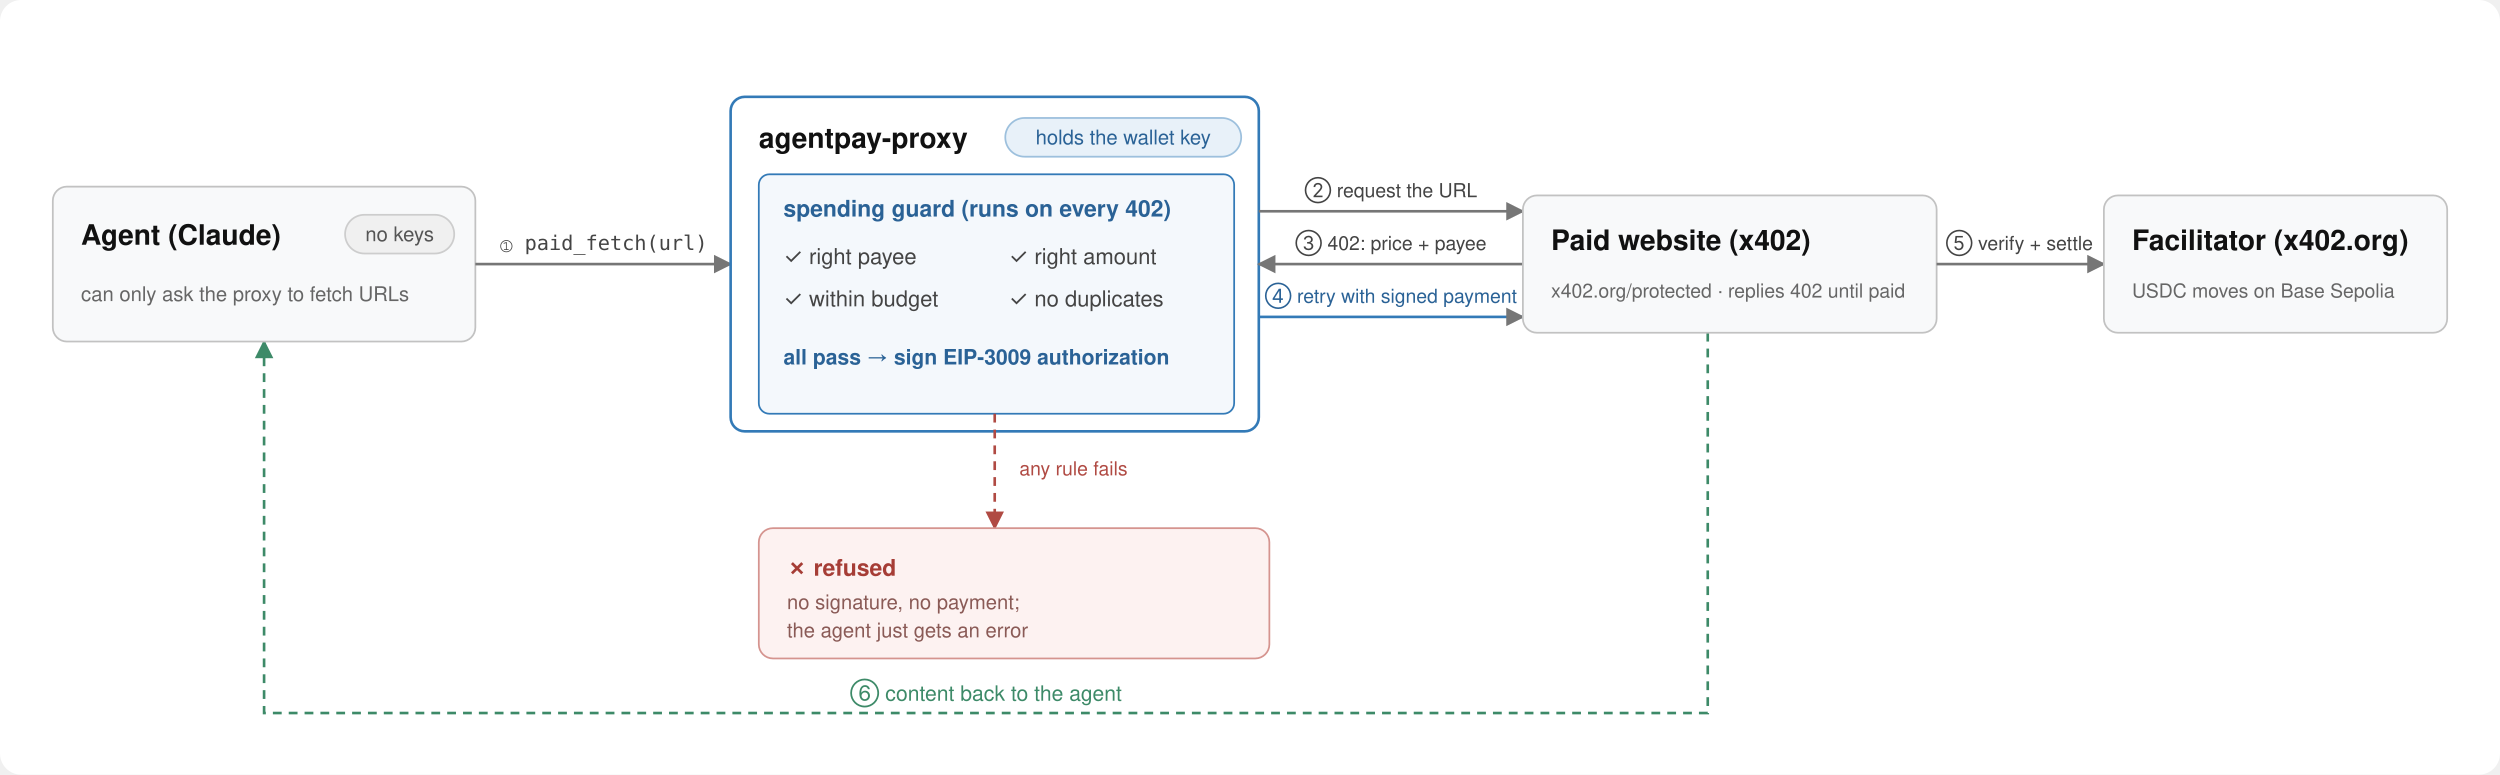
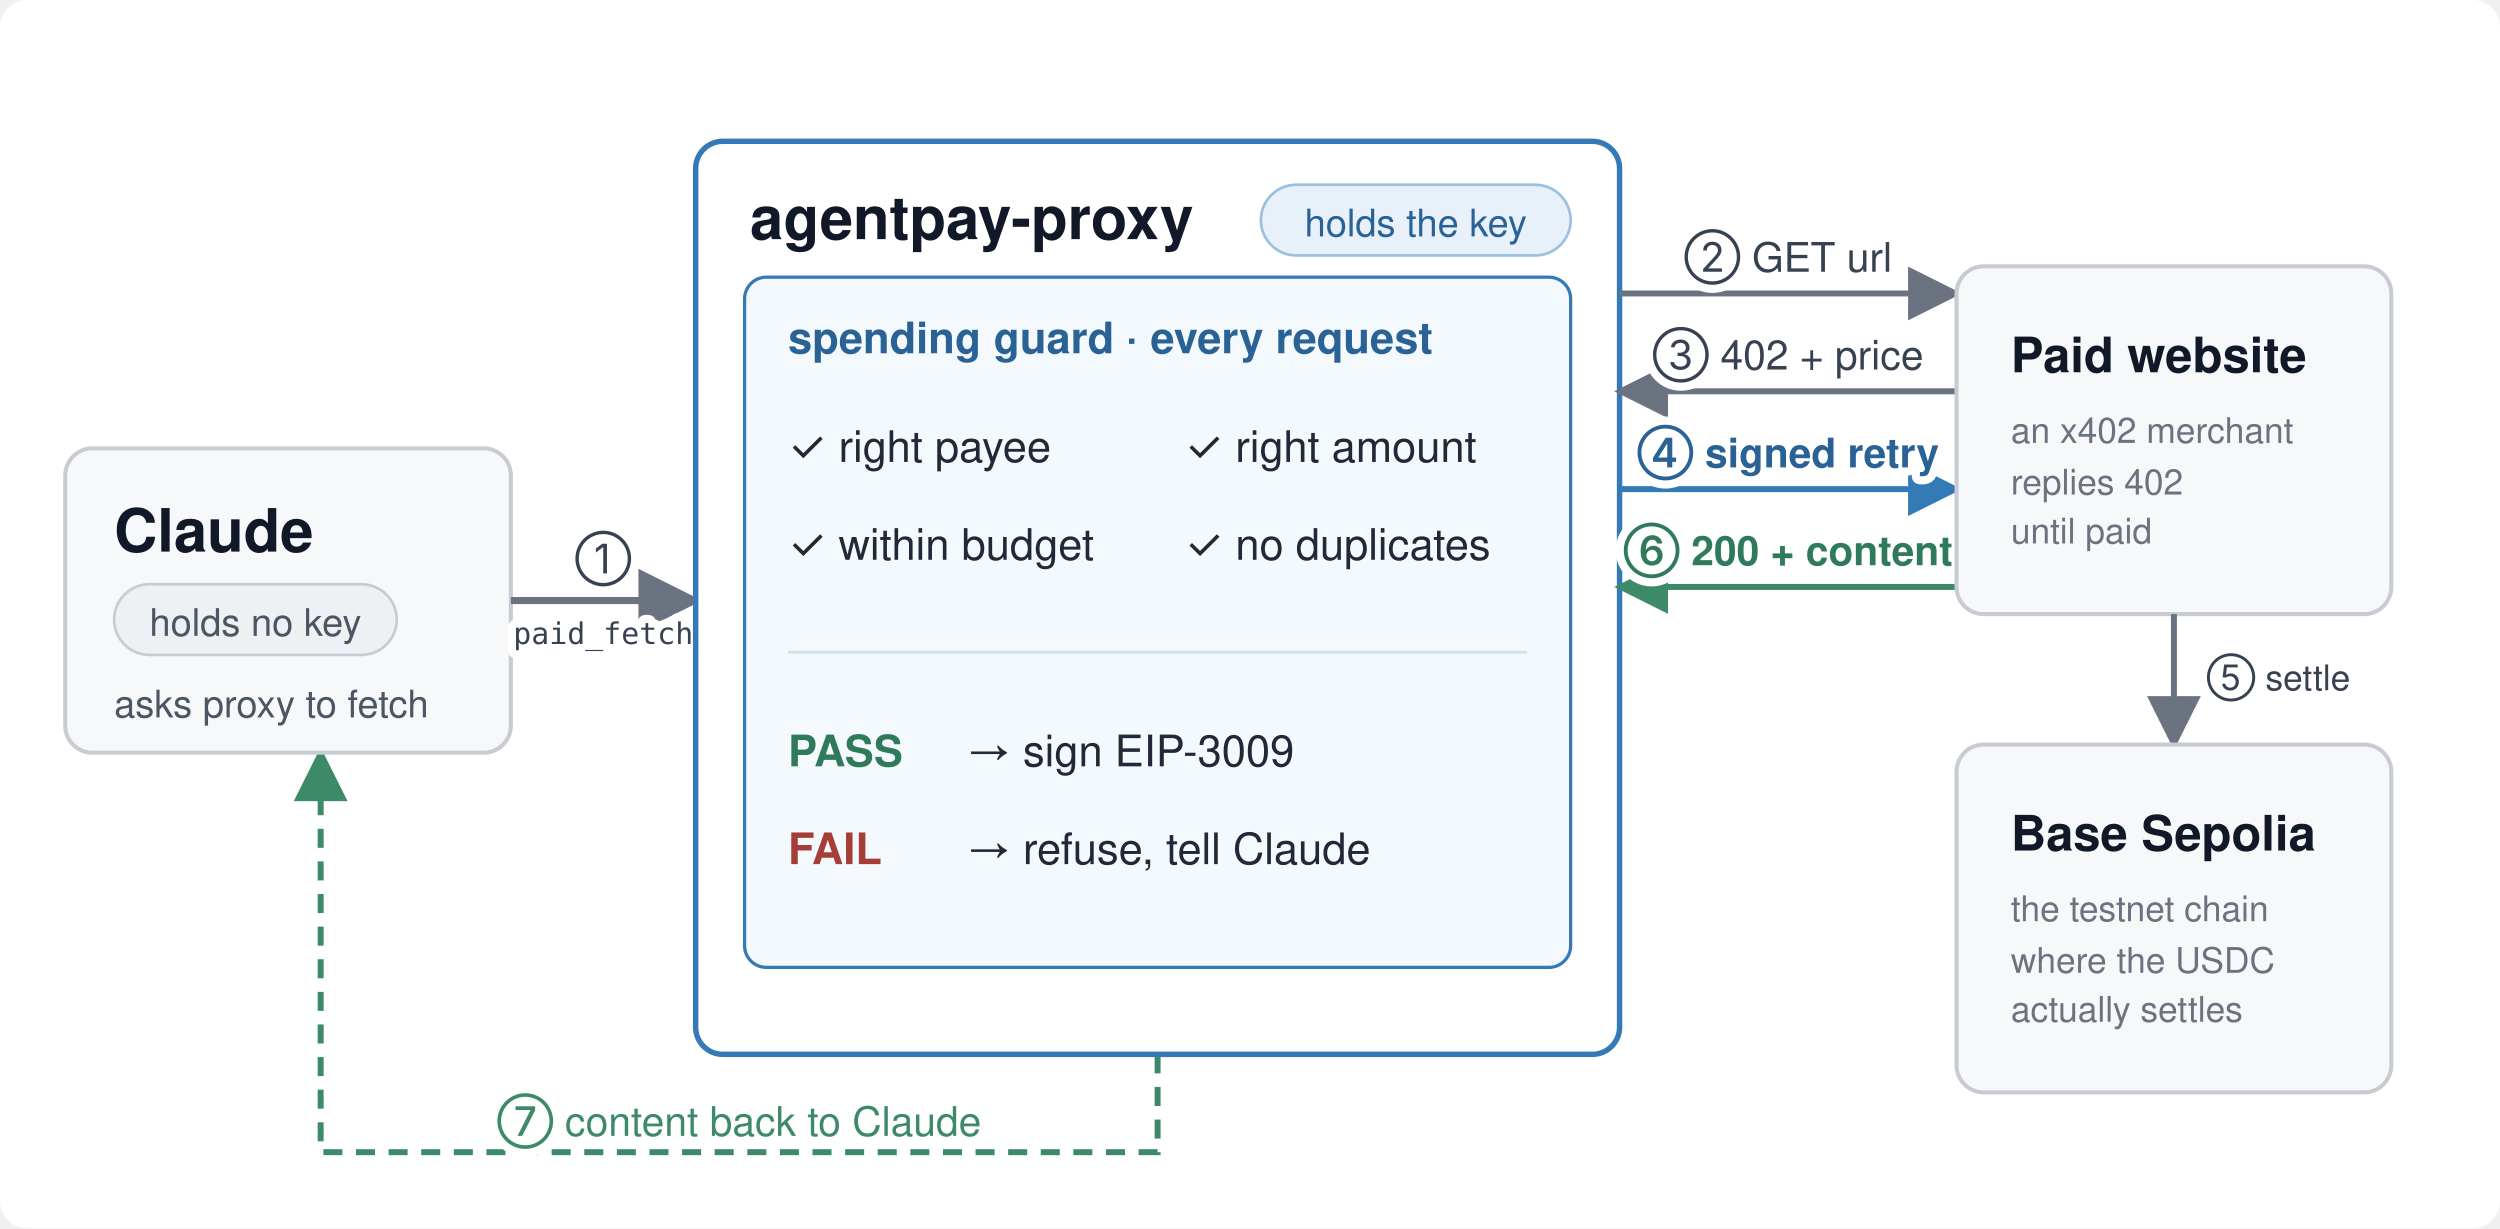
- <svg xmlns="http://www.w3.org/2000/svg" viewBox="0 0 1420 440" role="img" font-family="-apple-system, BlinkMacSystemFont, 'Segoe UI', Helvetica, Arial, sans-serif">
+ <svg xmlns="http://www.w3.org/2000/svg" viewBox="0 0 920 452" role="img" font-family="-apple-system, BlinkMacSystemFont, 'Segoe UI', Helvetica, Arial, sans-serif">
  <defs>
-     <marker id="a-grey" viewBox="0 0 10 10" refX="9" refY="5" markerWidth="7" markerHeight="7" orient="auto-start-reverse">
-       <path d="M0,0 L10,5 L0,10 z" fill="#767676" />
+     <marker id="a-grey" viewBox="0 0 10 10" refX="9" refY="5" markerWidth="9" markerHeight="9" orient="auto-start-reverse">
+       <path d="M0,0 L10,5 L0,10 z" fill="#6b7280" />
    </marker>
-     <marker id="a-red" viewBox="0 0 10 10" refX="9" refY="5" markerWidth="7" markerHeight="7" orient="auto-start-reverse">
-       <path d="M0,0 L10,5 L0,10 z" fill="#b04a43" />
+     <marker id="a-blue" viewBox="0 0 10 10" refX="9" refY="5" markerWidth="9" markerHeight="9" orient="auto-start-reverse">
+       <path d="M0,0 L10,5 L0,10 z" fill="#337ab7" />
    </marker>
-     <marker id="a-green" viewBox="0 0 10 10" refX="9" refY="5" markerWidth="7" markerHeight="7" orient="auto-start-reverse">
+     <marker id="a-green" viewBox="0 0 10 10" refX="9" refY="5" markerWidth="9" markerHeight="9" orient="auto-start-reverse">
      <path d="M0,0 L10,5 L0,10 z" fill="#3d8a68" />
    </marker>
  </defs>
-   <rect x="0" y="0" width="1420" height="440" rx="12" fill="#ffffff" />
-   <path d="M 970 189 L 970 405 L 150 405 L 150 194" fill="none" stroke="#3d8a68" stroke-width="1.5" stroke-dasharray="5 4" marker-end="url(#a-green)" />
-   <text x="560" y="398" font-size="12" fill="#3d8a68" text-anchor="middle" paint-order="stroke" stroke="#ffffff" stroke-width="4" stroke-linejoin="round">⑥ content back to the agent</text>
-   <rect x="30" y="106" width="240" height="88" rx="8" fill="#f8f9fa" stroke="#c2c2c2" />
-   <text x="46" y="139" font-size="16" font-weight="600" fill="#111111">Agent (Claude)</text>
-   <rect x="196" y="122" width="62" height="22" rx="11" fill="#f0f0f0" stroke="#cdcdcd" />
-   <text x="227" y="137" font-size="11.5" fill="#555555" text-anchor="middle">no keys</text>
-   <text x="46" y="171" font-size="11.5" fill="#666666">can only ask the proxy to fetch URLs</text>
-   <line x1="270" y1="150" x2="415" y2="150" stroke="#767676" stroke-width="1.5" marker-end="url(#a-grey)" />
-   <text x="343" y="142" font-size="11.5" fill="#444444" text-anchor="middle" font-family="SFMono-Regular, Menlo, Consolas, monospace" paint-order="stroke" stroke="#ffffff" stroke-width="4" stroke-linejoin="round">① paid_fetch(url)</text>
-   <rect x="415" y="55" width="300" height="190" rx="8" fill="#ffffff" stroke="#337ab7" stroke-width="1.5" />
-   <text x="431" y="84" font-size="16" font-weight="600" fill="#111111">agentpay-proxy</text>
-   <rect x="571" y="67" width="134" height="22" rx="11" fill="#e8f1f9" stroke="#9dc0dd" />
-   <text x="638" y="82" font-size="11.5" fill="#2a6296" text-anchor="middle">holds the wallet key</text>
-   <rect x="431" y="99" width="270" height="136" rx="6" fill="#f4f8fc" stroke="#337ab7" />
-   <text x="445" y="123" font-size="13" font-weight="600" fill="#2a6296">spending guard (runs on every 402)</text>
-   <text x="445" y="150" font-size="12.5" fill="#444444">✓ right payee</text>
-   <text x="573" y="150" font-size="12.5" fill="#444444">✓ right amount</text>
-   <text x="445" y="174" font-size="12.5" fill="#444444">✓ within budget</text>
-   <text x="573" y="174" font-size="12.5" fill="#444444">✓ no duplicates</text>
-   <text x="445" y="207" font-size="12" font-weight="600" fill="#2a6296">all pass → sign EIP-3009 authorization</text>
-   <line x1="565" y1="235" x2="565" y2="300" stroke="#b04a43" stroke-width="1.5" stroke-dasharray="5 4" marker-end="url(#a-red)" />
-   <text x="579" y="270" font-size="11" fill="#b04a43" paint-order="stroke" stroke="#ffffff" stroke-width="4" stroke-linejoin="round">any rule fails</text>
-   <rect x="431" y="300" width="290" height="74" rx="8" fill="#fdf2f1" stroke="#d5948f" />
-   <text x="447" y="327" font-size="13" font-weight="600" fill="#a63d36">✗ refused</text>
-   <text x="447" y="346" font-size="11.5" fill="#8a5a56">no signature, no payment;</text>
-   <text x="447" y="362" font-size="11.5" fill="#8a5a56">the agent just gets an error</text>
-   <line x1="715" y1="120" x2="865" y2="120" stroke="#767676" stroke-width="1.5" marker-end="url(#a-grey)" />
-   <line x1="865" y1="150" x2="715" y2="150" stroke="#767676" stroke-width="1.5" marker-end="url(#a-grey)" />
-   <line x1="715" y1="180" x2="865" y2="180" stroke="#337ab7" stroke-width="1.5" marker-end="url(#a-grey)" />
-   <text x="790" y="112" font-size="11" fill="#444444" text-anchor="middle" paint-order="stroke" stroke="#ffffff" stroke-width="4" stroke-linejoin="round">② request the URL</text>
-   <text x="790" y="142" font-size="11" fill="#444444" text-anchor="middle" paint-order="stroke" stroke="#ffffff" stroke-width="4" stroke-linejoin="round">③ 402: price + payee</text>
-   <text x="790" y="172" font-size="11" fill="#2a6296" text-anchor="middle" paint-order="stroke" stroke="#ffffff" stroke-width="4" stroke-linejoin="round">④ retry with signed payment</text>
-   <rect x="865" y="111" width="235" height="78" rx="8" fill="#f8f9fa" stroke="#c2c2c2" />
-   <text x="881" y="142" font-size="16" font-weight="600" fill="#111111">Paid website (x402)</text>
-   <text x="881" y="169" font-size="11" fill="#666666">x402.org/protected · replies 402 until paid</text>
-   <line x1="1100" y1="150" x2="1195" y2="150" stroke="#767676" stroke-width="1.5" marker-end="url(#a-grey)" />
-   <text x="1147" y="142" font-size="11" fill="#444444" text-anchor="middle" paint-order="stroke" stroke="#ffffff" stroke-width="4" stroke-linejoin="round">⑤ verify + settle</text>
-   <rect x="1195" y="111" width="195" height="78" rx="8" fill="#f8f9fa" stroke="#c2c2c2" />
-   <text x="1211" y="142" font-size="16" font-weight="600" fill="#111111">Facilitator (x402.org)</text>
-   <text x="1211" y="169" font-size="11" fill="#666666">USDC moves on Base Sepolia</text>
+   <rect x="0" y="0" width="920" height="452" rx="10" fill="#ffffff" />
+   <path d="M 426 388 L 426 424 L 118 424 L 118 277" fill="none" stroke="#3d8a68" stroke-width="2.2" stroke-dasharray="7 5" marker-end="url(#a-green)" />
+   <text x="272" y="418" font-size="15" fill="#3d8a68" text-anchor="middle" font-weight="500" paint-order="stroke" stroke="#ffffff" stroke-width="6" stroke-linejoin="round">⑦ content back to Claude</text>
+   <rect x="24" y="165" width="164" height="112" rx="10" fill="#f7f8fa" stroke="#c8ccd2" stroke-width="1.5" />
+   <text x="42" y="203" font-size="22" font-weight="600" fill="#111827">Claude</text>
+   <rect x="42" y="215" width="104" height="26" rx="13" fill="#eef1f4" stroke="#c8ccd2" />
+   <text x="94" y="234" font-size="14" fill="#4b5563" text-anchor="middle">holds no key</text>
+   <text x="42" y="264" font-size="14" fill="#4b5563">asks proxy to fetch</text>
+   <line x1="188" y1="221" x2="256" y2="221" stroke="#6b7280" stroke-width="2.6" marker-end="url(#a-grey)" />
+   <text x="222" y="211" font-size="15" fill="#374151" text-anchor="middle" paint-order="stroke" stroke="#ffffff" stroke-width="6" stroke-linejoin="round">①</text>
+   <text x="222" y="237" font-size="11" fill="#374151" text-anchor="middle" font-family="SFMono-Regular, Menlo, Consolas, monospace" paint-order="stroke" stroke="#ffffff" stroke-width="6" stroke-linejoin="round">paid_fetch</text>
+   <rect x="256" y="52" width="340" height="336" rx="10" fill="#ffffff" stroke="#337ab7" stroke-width="2" />
+   <text x="276" y="88" font-size="22" font-weight="600" fill="#111827">agentpay-proxy</text>
+   <rect x="464" y="68" width="114" height="26" rx="13" fill="#e8f1f9" stroke="#9dc0dd" />
+   <text x="521" y="87" font-size="14" fill="#2a6296" text-anchor="middle">holds the key</text>
+   <rect x="274" y="102" width="304" height="254" rx="8" fill="#f4f9fd" stroke="#337ab7" stroke-width="1.2" />
+   <text x="290" y="130" font-size="16" font-weight="600" fill="#2a6296">spending guard · every request</text>
+   <text x="290" y="170" font-size="16" fill="#1f2937">✓ right payee</text>
+   <text x="436" y="170" font-size="16" fill="#1f2937">✓ right amount</text>
+   <text x="290" y="206" font-size="16" fill="#1f2937">✓ within budget</text>
+   <text x="436" y="206" font-size="16" fill="#1f2937">✓ no duplicates</text>
+   <line x1="290" y1="240" x2="562" y2="240" stroke="#d0e0ed" stroke-width="1" />
+   <text x="290" y="282" font-size="16" font-weight="700" fill="#2f7a5a">PASS</text>
+   <text x="356" y="282" font-size="16" fill="#1f2937">→ sign EIP-3009</text>
+   <text x="290" y="318" font-size="16" font-weight="700" fill="#a63d36">FAIL</text>
+   <text x="356" y="318" font-size="16" fill="#1f2937">→ refuse, tell Claude</text>
+   <line x1="596" y1="108" x2="720" y2="108" stroke="#6b7280" stroke-width="2.2" marker-end="url(#a-grey)" />
+   <line x1="720" y1="144" x2="596" y2="144" stroke="#6b7280" stroke-width="2.2" marker-end="url(#a-grey)" />
+   <line x1="596" y1="180" x2="720" y2="180" stroke="#337ab7" stroke-width="2.2" marker-end="url(#a-blue)" />
+   <line x1="720" y1="216" x2="596" y2="216" stroke="#3d8a68" stroke-width="2.2" marker-end="url(#a-green)" />
+   <text x="658" y="100" font-size="15" fill="#374151" text-anchor="middle" paint-order="stroke" stroke="#ffffff" stroke-width="6" stroke-linejoin="round">② GET url</text>
+   <text x="658" y="136" font-size="15" fill="#374151" text-anchor="middle" paint-order="stroke" stroke="#ffffff" stroke-width="6" stroke-linejoin="round">③ 402 + price</text>
+   <text x="658" y="172" font-size="15" fill="#2a6296" font-weight="600" text-anchor="middle" paint-order="stroke" stroke="#ffffff" stroke-width="6" stroke-linejoin="round">④ signed retry</text>
+   <text x="658" y="208" font-size="15" fill="#2f7a5a" font-weight="600" text-anchor="middle" paint-order="stroke" stroke="#ffffff" stroke-width="6" stroke-linejoin="round">⑥ 200 + content</text>
+   <rect x="720" y="98" width="160" height="128" rx="10" fill="#f7f8fa" stroke="#c8ccd2" stroke-width="1.5" />
+   <text x="740" y="137" font-size="18" font-weight="600" fill="#111827">Paid website</text>
+   <text x="740" y="163" font-size="13" fill="#6b7280">an x402 merchant</text>
+   <text x="740" y="182" font-size="13" fill="#6b7280">replies 402</text>
+   <text x="740" y="200" font-size="13" fill="#6b7280">until paid</text>
+   <line x1="800" y1="226" x2="800" y2="274" stroke="#6b7280" stroke-width="2.2" marker-end="url(#a-grey)" />
+   <text x="812" y="254" font-size="13" fill="#374151" paint-order="stroke" stroke="#ffffff" stroke-width="5" stroke-linejoin="round">⑤ settle</text>
+   <rect x="720" y="274" width="160" height="128" rx="10" fill="#f7f8fa" stroke="#c8ccd2" stroke-width="1.5" />
+   <text x="740" y="313" font-size="18" font-weight="600" fill="#111827">Base Sepolia</text>
+   <text x="740" y="339" font-size="13" fill="#6b7280">the testnet chain</text>
+   <text x="740" y="358" font-size="13" fill="#6b7280">where the USDC</text>
+   <text x="740" y="376" font-size="13" fill="#6b7280">actually settles</text>
</svg>
